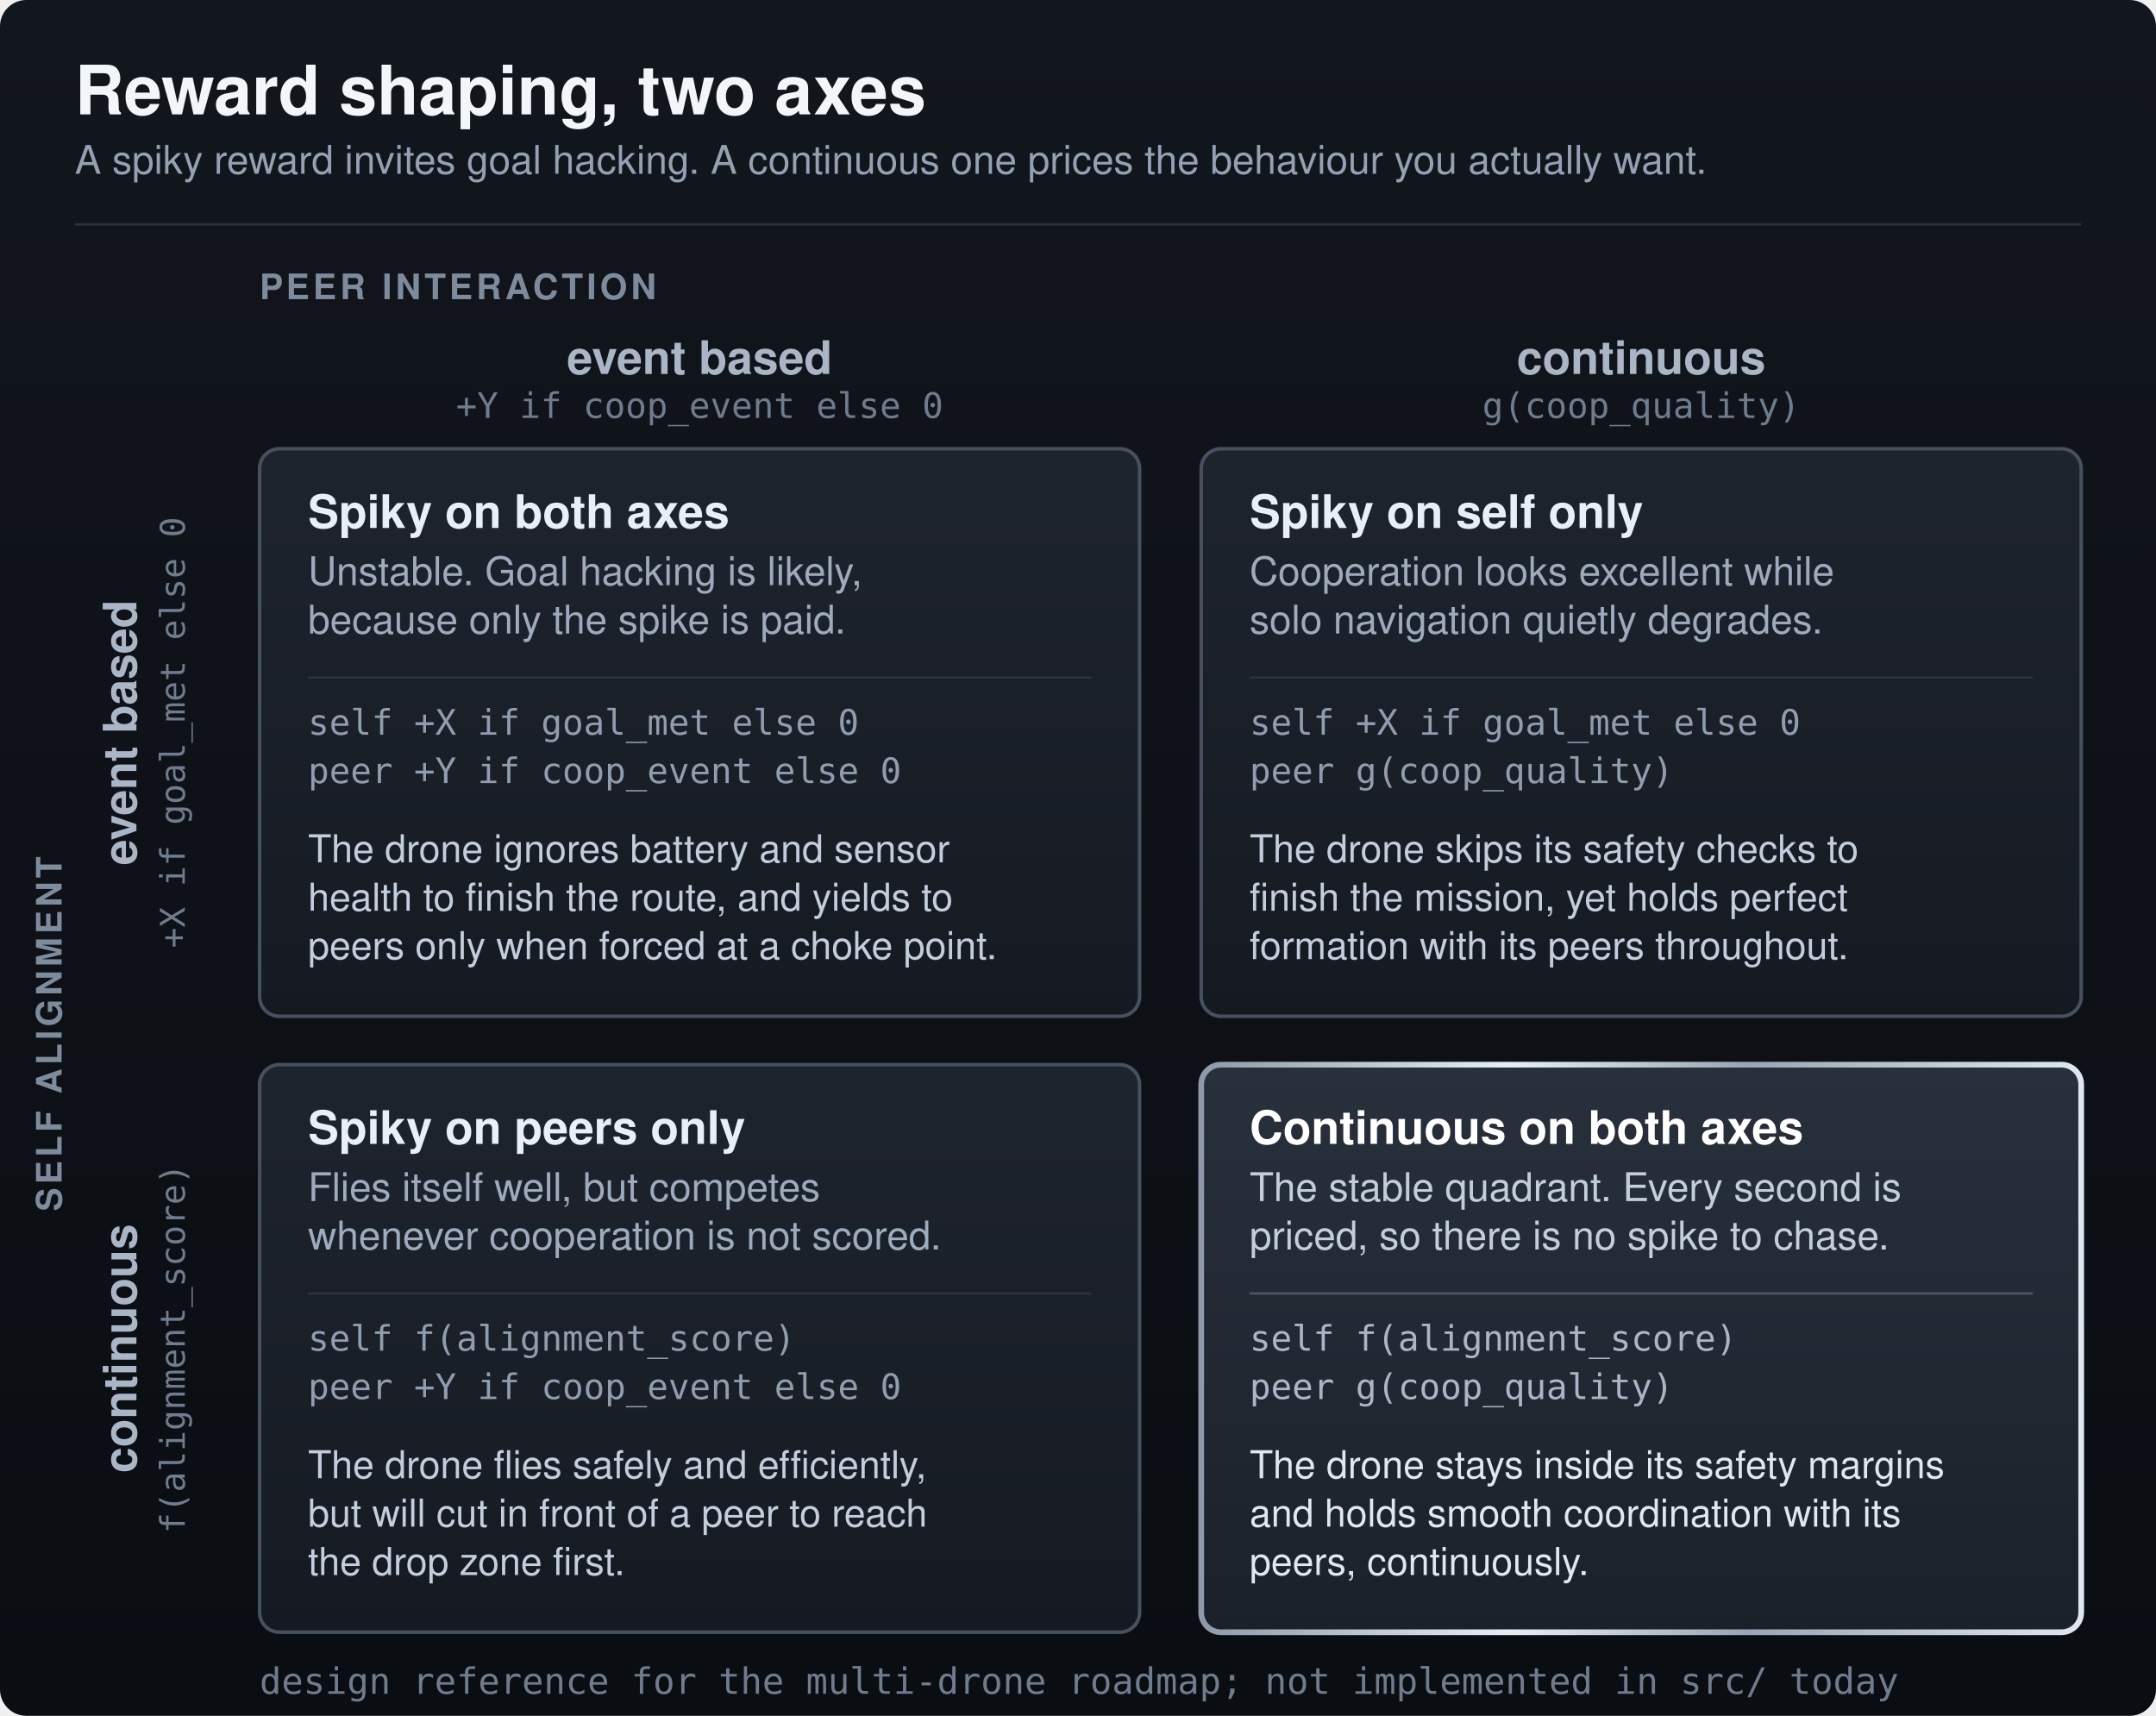
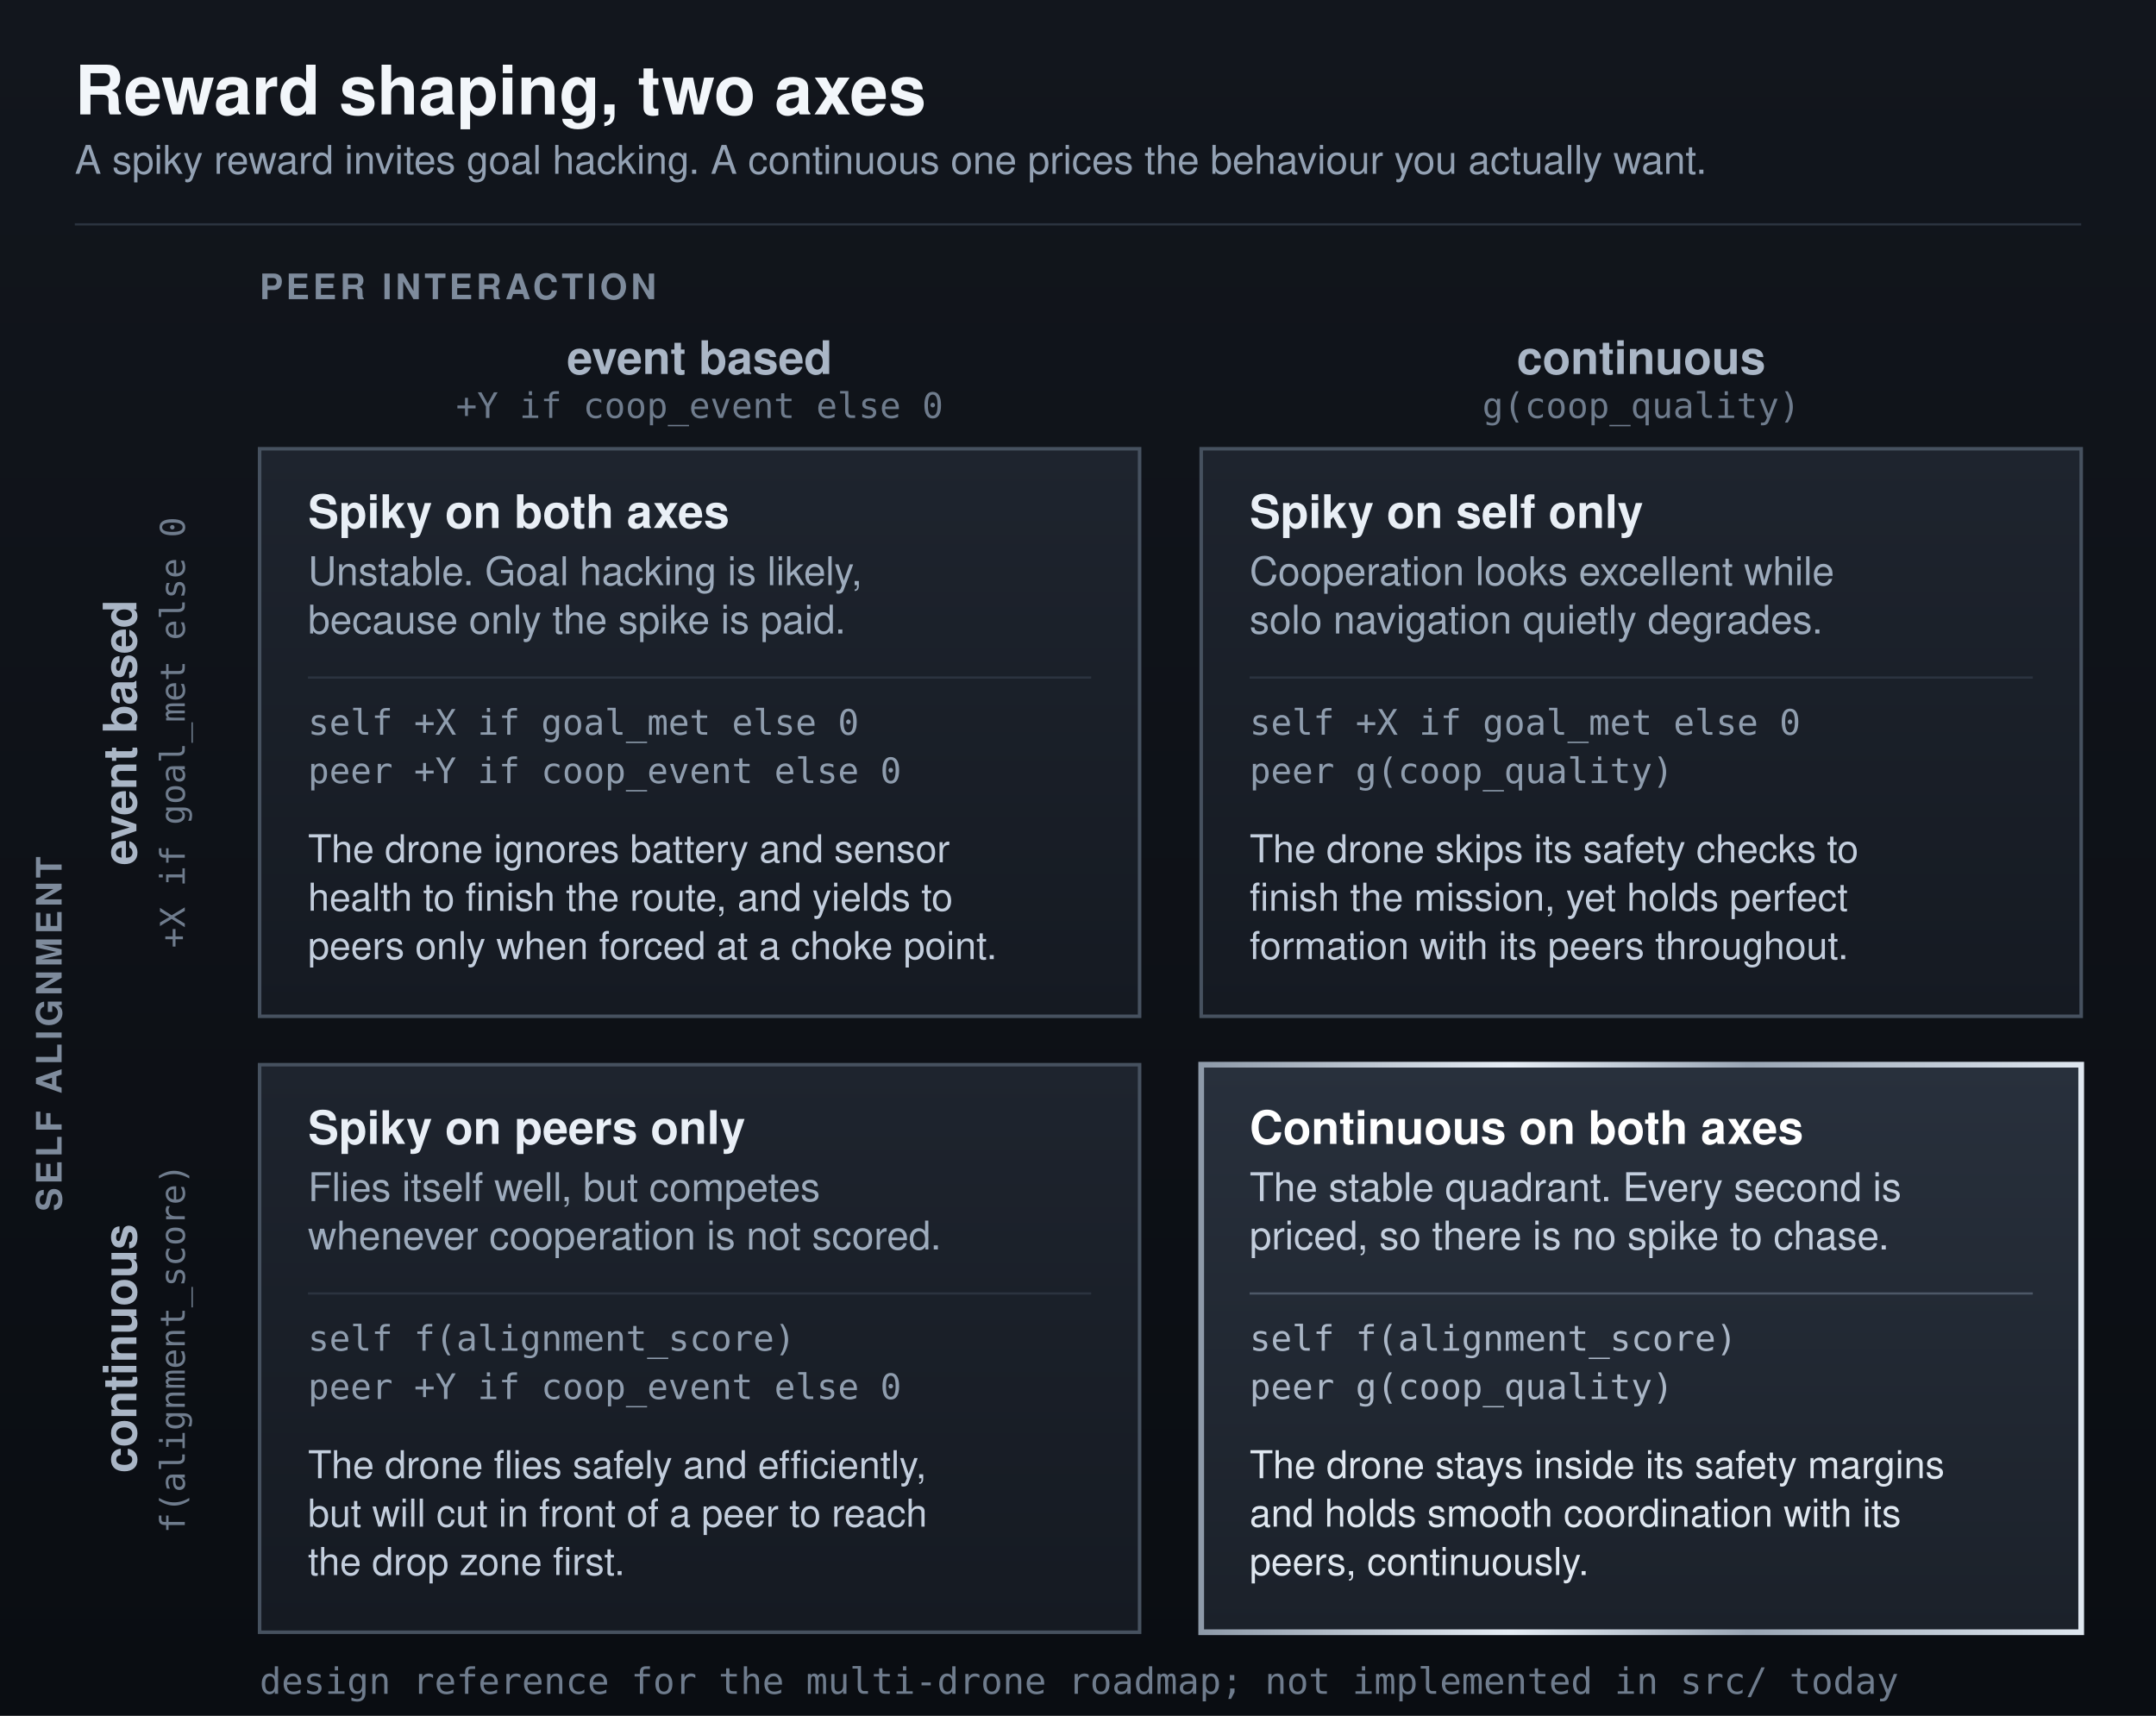
<svg xmlns="http://www.w3.org/2000/svg" viewBox="0 0 980 780" width="980" height="780" role="img" aria-label="Reward shaping on two axes: self alignment against peer interaction, each either event based or continuous, giving four quadrants of which continuous on both axes is the most stable" font-family="ui-sans-serif, -apple-system, BlinkMacSystemFont, Segoe UI, Helvetica, Arial, sans-serif">
  <defs>
    <linearGradient id="bg2" x1="0" y1="0" x2="0" y2="1">
      <stop offset="0" stop-color="#12161d" />
      <stop offset="1" stop-color="#0a0d12" />
    </linearGradient>
    <linearGradient id="chrome2" x1="0" y1="0" x2="1" y2="0">
      <stop offset="0" stop-color="#8d99a8" />
      <stop offset="0.35" stop-color="#e6edf5" />
      <stop offset="0.62" stop-color="#9aa6b5" />
      <stop offset="1" stop-color="#dfe7f0" />
    </linearGradient>
    <linearGradient id="cell" x1="0" y1="0" x2="0" y2="1">
      <stop offset="0" stop-color="#1e242e" />
      <stop offset="1" stop-color="#151a22" />
    </linearGradient>
    <linearGradient id="cellBest" x1="0" y1="0" x2="0" y2="1">
      <stop offset="0" stop-color="#28303c" />
      <stop offset="1" stop-color="#1b212a" />
    </linearGradient>
  </defs>
-   <rect x="0" y="0" width="980" height="780" rx="12" fill="url(#bg2)" />
+   <rect x="0" y="0" width="980" height="780" fill="url(#bg2)" />
  <text x="34" y="52" fill="#f2f6fa" font-size="31" font-weight="700">Reward shaping, two axes</text>
  <text x="34" y="79" fill="#93a1b3" font-size="18">A spiky reward invites goal hacking. A continuous one prices the behaviour you actually want.</text>
  <line x1="34" y1="102" x2="946" y2="102" stroke="#2b333f" stroke-width="1" />
  <text x="118" y="136" fill="#7e8b9c" font-size="16" font-weight="700" letter-spacing="1.6">PEER INTERACTION</text>
  <text x="318" y="170" fill="#aab6c6" font-size="21" font-weight="700" text-anchor="middle">event based</text>
  <text x="318" y="190" fill="#6f7c8d" font-size="16" text-anchor="middle" font-family="ui-monospace, SFMono-Regular, Menlo, monospace">+Y if coop_event else 0</text>
  <text x="746" y="170" fill="#aab6c6" font-size="21" font-weight="700" text-anchor="middle">continuous</text>
  <text x="746" y="190" fill="#6f7c8d" font-size="16" text-anchor="middle" font-family="ui-monospace, SFMono-Regular, Menlo, monospace">g(coop_quality)</text>
  <text x="0" y="0" fill="#7e8b9c" font-size="16" font-weight="700" letter-spacing="1.6" text-anchor="middle" transform="translate(28,470) rotate(-90)">SELF ALIGNMENT</text>
  <text x="0" y="0" fill="#aab6c6" font-size="21" font-weight="700" text-anchor="middle" transform="translate(62,333) rotate(-90)">event based</text>
  <text x="0" y="0" fill="#6f7c8d" font-size="15.5" text-anchor="middle" font-family="ui-monospace, SFMono-Regular, Menlo, monospace" transform="translate(84,333) rotate(-90)">+X if goal_met else 0</text>
  <text x="0" y="0" fill="#aab6c6" font-size="21" font-weight="700" text-anchor="middle" transform="translate(62,613) rotate(-90)">continuous</text>
  <text x="0" y="0" fill="#6f7c8d" font-size="15.5" text-anchor="middle" font-family="ui-monospace, SFMono-Regular, Menlo, monospace" transform="translate(84,613) rotate(-90)">f(alignment_score)</text>
-   <rect x="118" y="204" width="400" height="258" rx="9" fill="url(#cell)" stroke="#46515f" stroke-width="1.6" />
+   <rect x="118" y="204" width="400" height="258" fill="url(#cell)" stroke="#46515f" stroke-width="1.6" />
  <text x="140" y="240" fill="#e9eff6" font-size="21" font-weight="700">Spiky on both axes</text>
  <text x="140" y="266" fill="#9dabbc" font-size="18">Unstable. Goal hacking is likely,</text>
  <text x="140" y="288" fill="#9dabbc" font-size="18">because only the spike is paid.</text>
  <line x1="140" y1="308" x2="496" y2="308" stroke="#2b333f" stroke-width="1" />
  <text x="140" y="334" fill="#8f9dae" font-size="16" font-family="ui-monospace, SFMono-Regular, Menlo, monospace">self  +X if goal_met else 0</text>
  <text x="140" y="356" fill="#8f9dae" font-size="16" font-family="ui-monospace, SFMono-Regular, Menlo, monospace">peer  +Y if coop_event else 0</text>
  <text x="140" y="392" fill="#c3cedd" font-size="17.5">The drone ignores battery and sensor</text>
  <text x="140" y="414" fill="#c3cedd" font-size="17.5">health to finish the route, and yields to</text>
  <text x="140" y="436" fill="#c3cedd" font-size="17.5">peers only when forced at a choke point.</text>
-   <rect x="546" y="204" width="400" height="258" rx="9" fill="url(#cell)" stroke="#46515f" stroke-width="1.6" />
+   <rect x="546" y="204" width="400" height="258" fill="url(#cell)" stroke="#46515f" stroke-width="1.6" />
  <text x="568" y="240" fill="#e9eff6" font-size="21" font-weight="700">Spiky on self only</text>
  <text x="568" y="266" fill="#9dabbc" font-size="18">Cooperation looks excellent while</text>
  <text x="568" y="288" fill="#9dabbc" font-size="18">solo navigation quietly degrades.</text>
  <line x1="568" y1="308" x2="924" y2="308" stroke="#2b333f" stroke-width="1" />
  <text x="568" y="334" fill="#8f9dae" font-size="16" font-family="ui-monospace, SFMono-Regular, Menlo, monospace">self  +X if goal_met else 0</text>
  <text x="568" y="356" fill="#8f9dae" font-size="16" font-family="ui-monospace, SFMono-Regular, Menlo, monospace">peer  g(coop_quality)</text>
  <text x="568" y="392" fill="#c3cedd" font-size="17.5">The drone skips its safety checks to</text>
  <text x="568" y="414" fill="#c3cedd" font-size="17.5">finish the mission, yet holds perfect</text>
  <text x="568" y="436" fill="#c3cedd" font-size="17.5">formation with its peers throughout.</text>
-   <rect x="118" y="484" width="400" height="258" rx="9" fill="url(#cell)" stroke="#46515f" stroke-width="1.6" />
+   <rect x="118" y="484" width="400" height="258" fill="url(#cell)" stroke="#46515f" stroke-width="1.6" />
  <text x="140" y="520" fill="#e9eff6" font-size="21" font-weight="700">Spiky on peers only</text>
  <text x="140" y="546" fill="#9dabbc" font-size="18">Flies itself well, but competes</text>
  <text x="140" y="568" fill="#9dabbc" font-size="18">whenever cooperation is not scored.</text>
  <line x1="140" y1="588" x2="496" y2="588" stroke="#2b333f" stroke-width="1" />
  <text x="140" y="614" fill="#8f9dae" font-size="16" font-family="ui-monospace, SFMono-Regular, Menlo, monospace">self  f(alignment_score)</text>
  <text x="140" y="636" fill="#8f9dae" font-size="16" font-family="ui-monospace, SFMono-Regular, Menlo, monospace">peer  +Y if coop_event else 0</text>
  <text x="140" y="672" fill="#c3cedd" font-size="17.5">The drone flies safely and efficiently,</text>
  <text x="140" y="694" fill="#c3cedd" font-size="17.5">but will cut in front of a peer to reach</text>
  <text x="140" y="716" fill="#c3cedd" font-size="17.5">the drop zone first.</text>
-   <rect x="546" y="484" width="400" height="258" rx="9" fill="url(#cellBest)" stroke="url(#chrome2)" stroke-width="2.6" />
+   <rect x="546" y="484" width="400" height="258" fill="url(#cellBest)" stroke="url(#chrome2)" stroke-width="2.6" />
  <text x="568" y="520" fill="#ffffff" font-size="21" font-weight="700">Continuous on both axes</text>
  <text x="568" y="546" fill="#c3cedd" font-size="18">The stable quadrant. Every second is</text>
  <text x="568" y="568" fill="#c3cedd" font-size="18">priced, so there is no spike to chase.</text>
  <line x1="568" y1="588" x2="924" y2="588" stroke="#4d5867" stroke-width="1" />
  <text x="568" y="614" fill="#aab6c6" font-size="16" font-family="ui-monospace, SFMono-Regular, Menlo, monospace">self  f(alignment_score)</text>
  <text x="568" y="636" fill="#aab6c6" font-size="16" font-family="ui-monospace, SFMono-Regular, Menlo, monospace">peer  g(coop_quality)</text>
  <text x="568" y="672" fill="#dfe7f0" font-size="17.5">The drone stays inside its safety margins</text>
  <text x="568" y="694" fill="#dfe7f0" font-size="17.5">and holds smooth coordination with its</text>
  <text x="568" y="716" fill="#dfe7f0" font-size="17.5">peers, continuously.</text>
  <text x="118" y="770" fill="#6f7c8d" font-size="16.5" font-family="ui-monospace, SFMono-Regular, Menlo, monospace">design reference for the multi-drone roadmap; not implemented in src/ today</text>
</svg>
